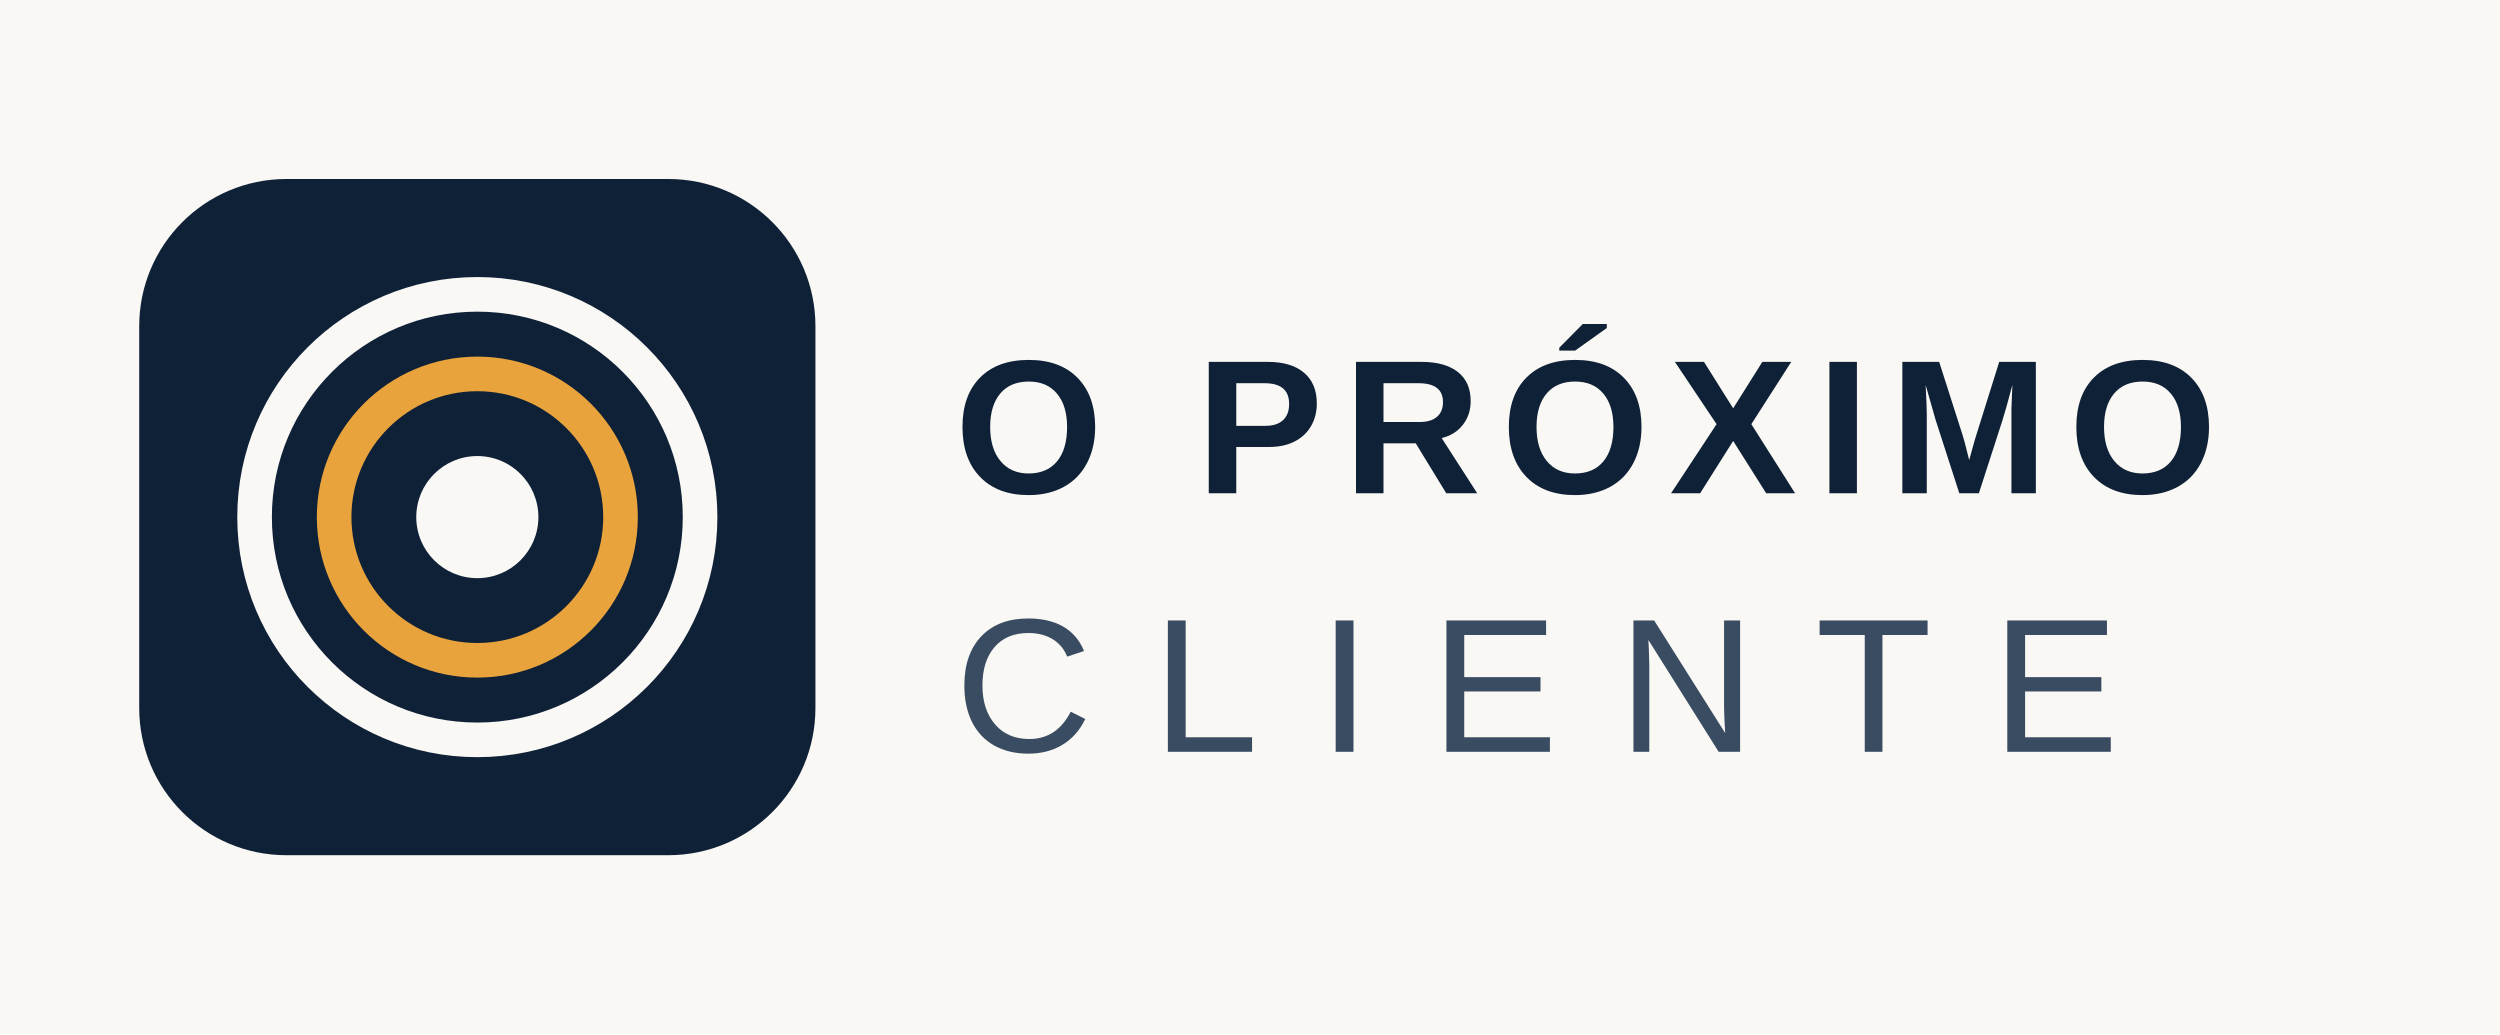
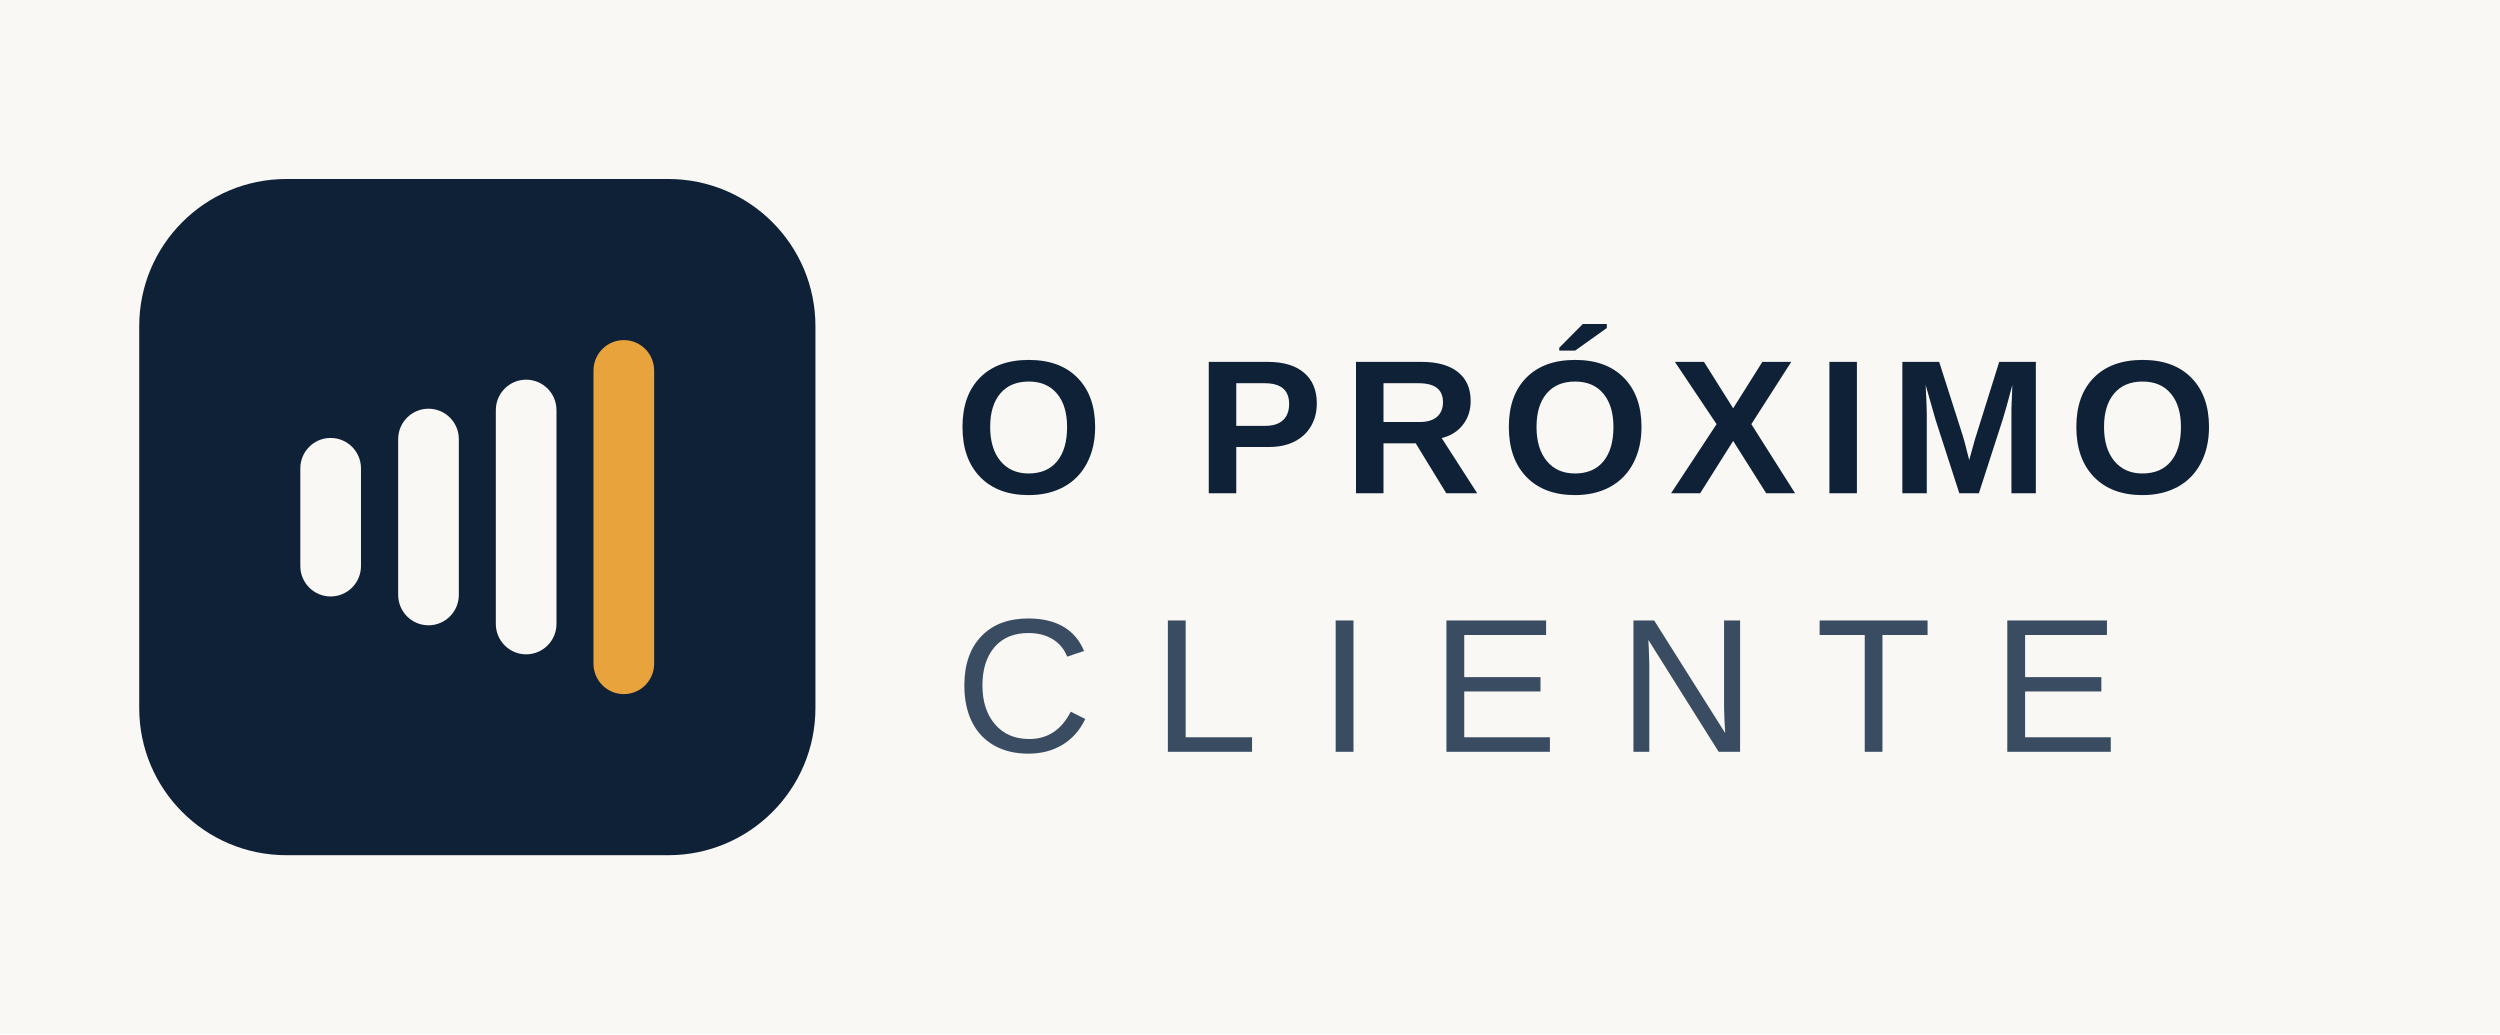
<svg xmlns="http://www.w3.org/2000/svg" viewBox="0 0 1257 520" width="1257" height="520" role="img" aria-label="O Proximo Cliente">
  <rect width="1257" height="520" fill="#FAF8F5" />
  <rect x="70" y="90" width="340" height="340" rx="74" fill="#0F2137" />
-   <circle cx="240" cy="260" r="112" fill="none" stroke="#FAF8F5" stroke-width="17.4" />
-   <circle cx="240" cy="260" r="72" fill="none" stroke="#E8A33D" stroke-width="17.4" />
-   <circle cx="240" cy="260" r="30.7" fill="#FAF8F5" />
+   <rect x="151.0" y="220.2" width="30.5" height="79.7" rx="15.3" fill="#FAF8F5" />
+   <rect x="200.2" y="205.5" width="30.5" height="108.9" rx="15.3" fill="#FAF8F5" />
+   <rect x="249.3" y="190.9" width="30.5" height="138.1" rx="15.3" fill="#FAF8F5" />
+   <rect x="298.4" y="171.0" width="30.5" height="178.0" rx="15.3" fill="#E8A33D" />
  <g font-family="Montserrat, Poppins, 'Helvetica Neue', Arial, sans-serif">
    <text x="480" y="248" font-size="96" font-weight="700" letter-spacing="10" fill="#0F2137">O PRÓXIMO</text>
    <text x="480" y="378" font-size="96" font-weight="300" letter-spacing="30" fill="#3A4C61">CLIENTE</text>
  </g>
</svg>
